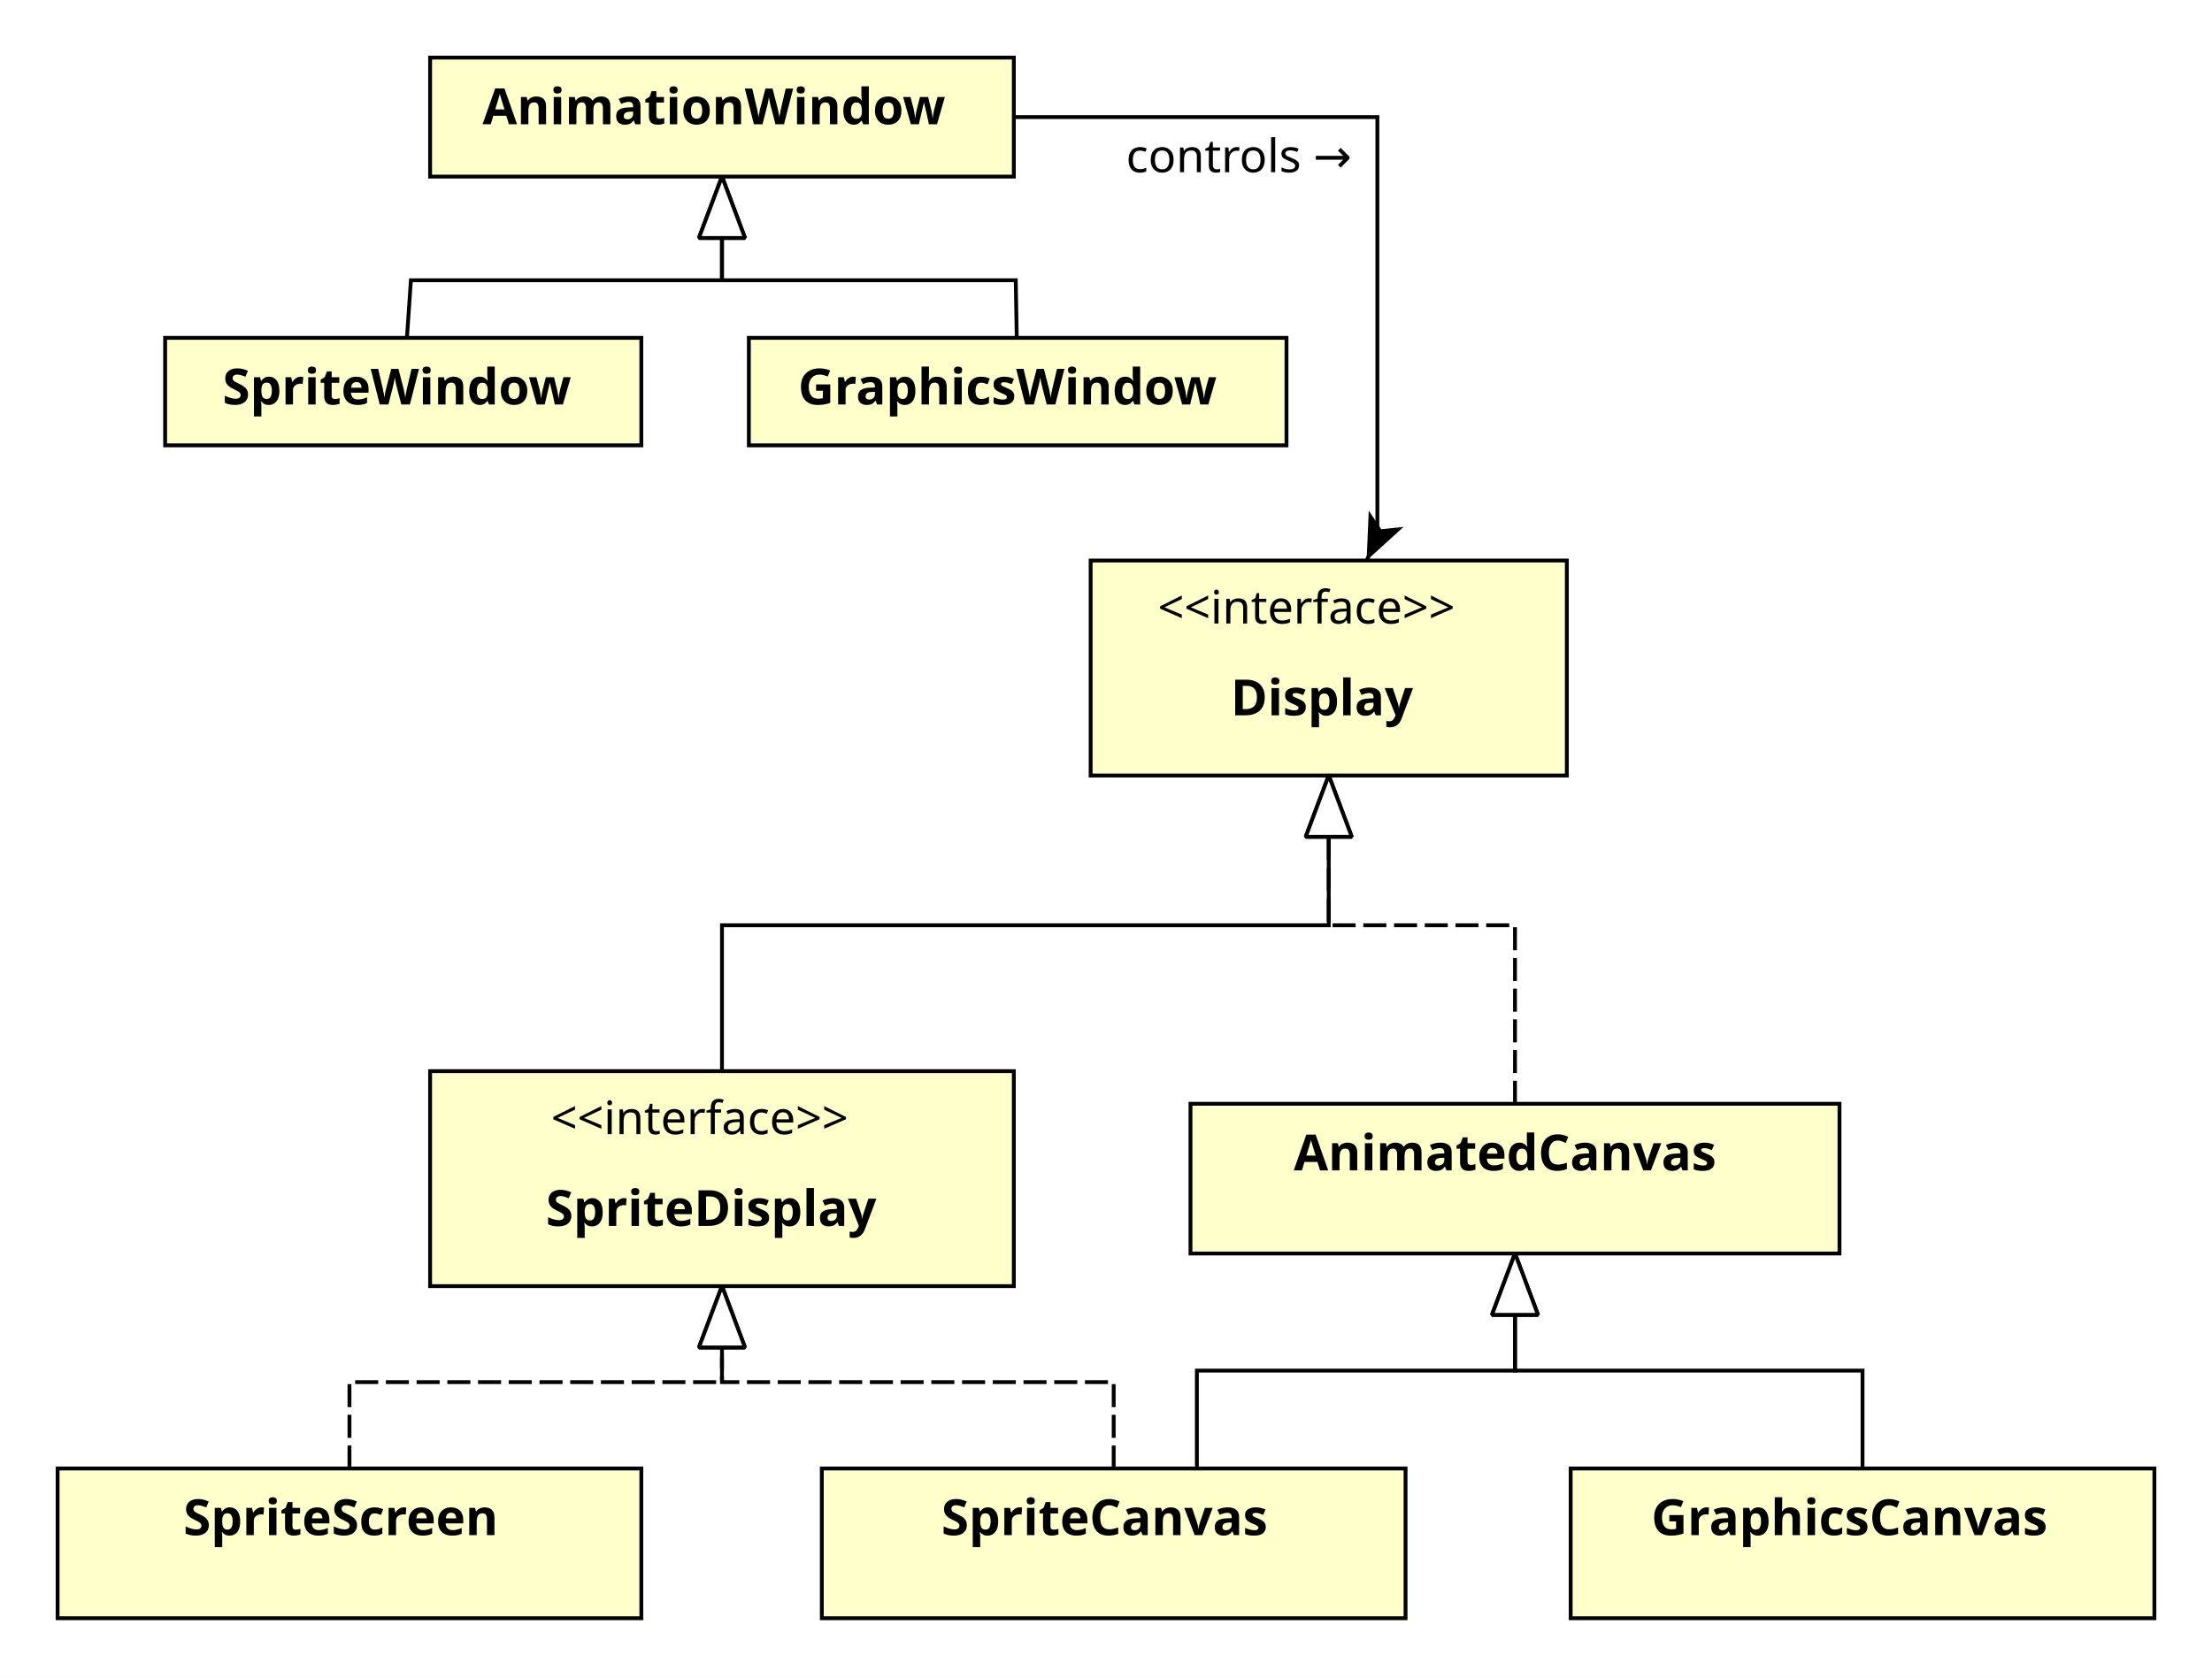
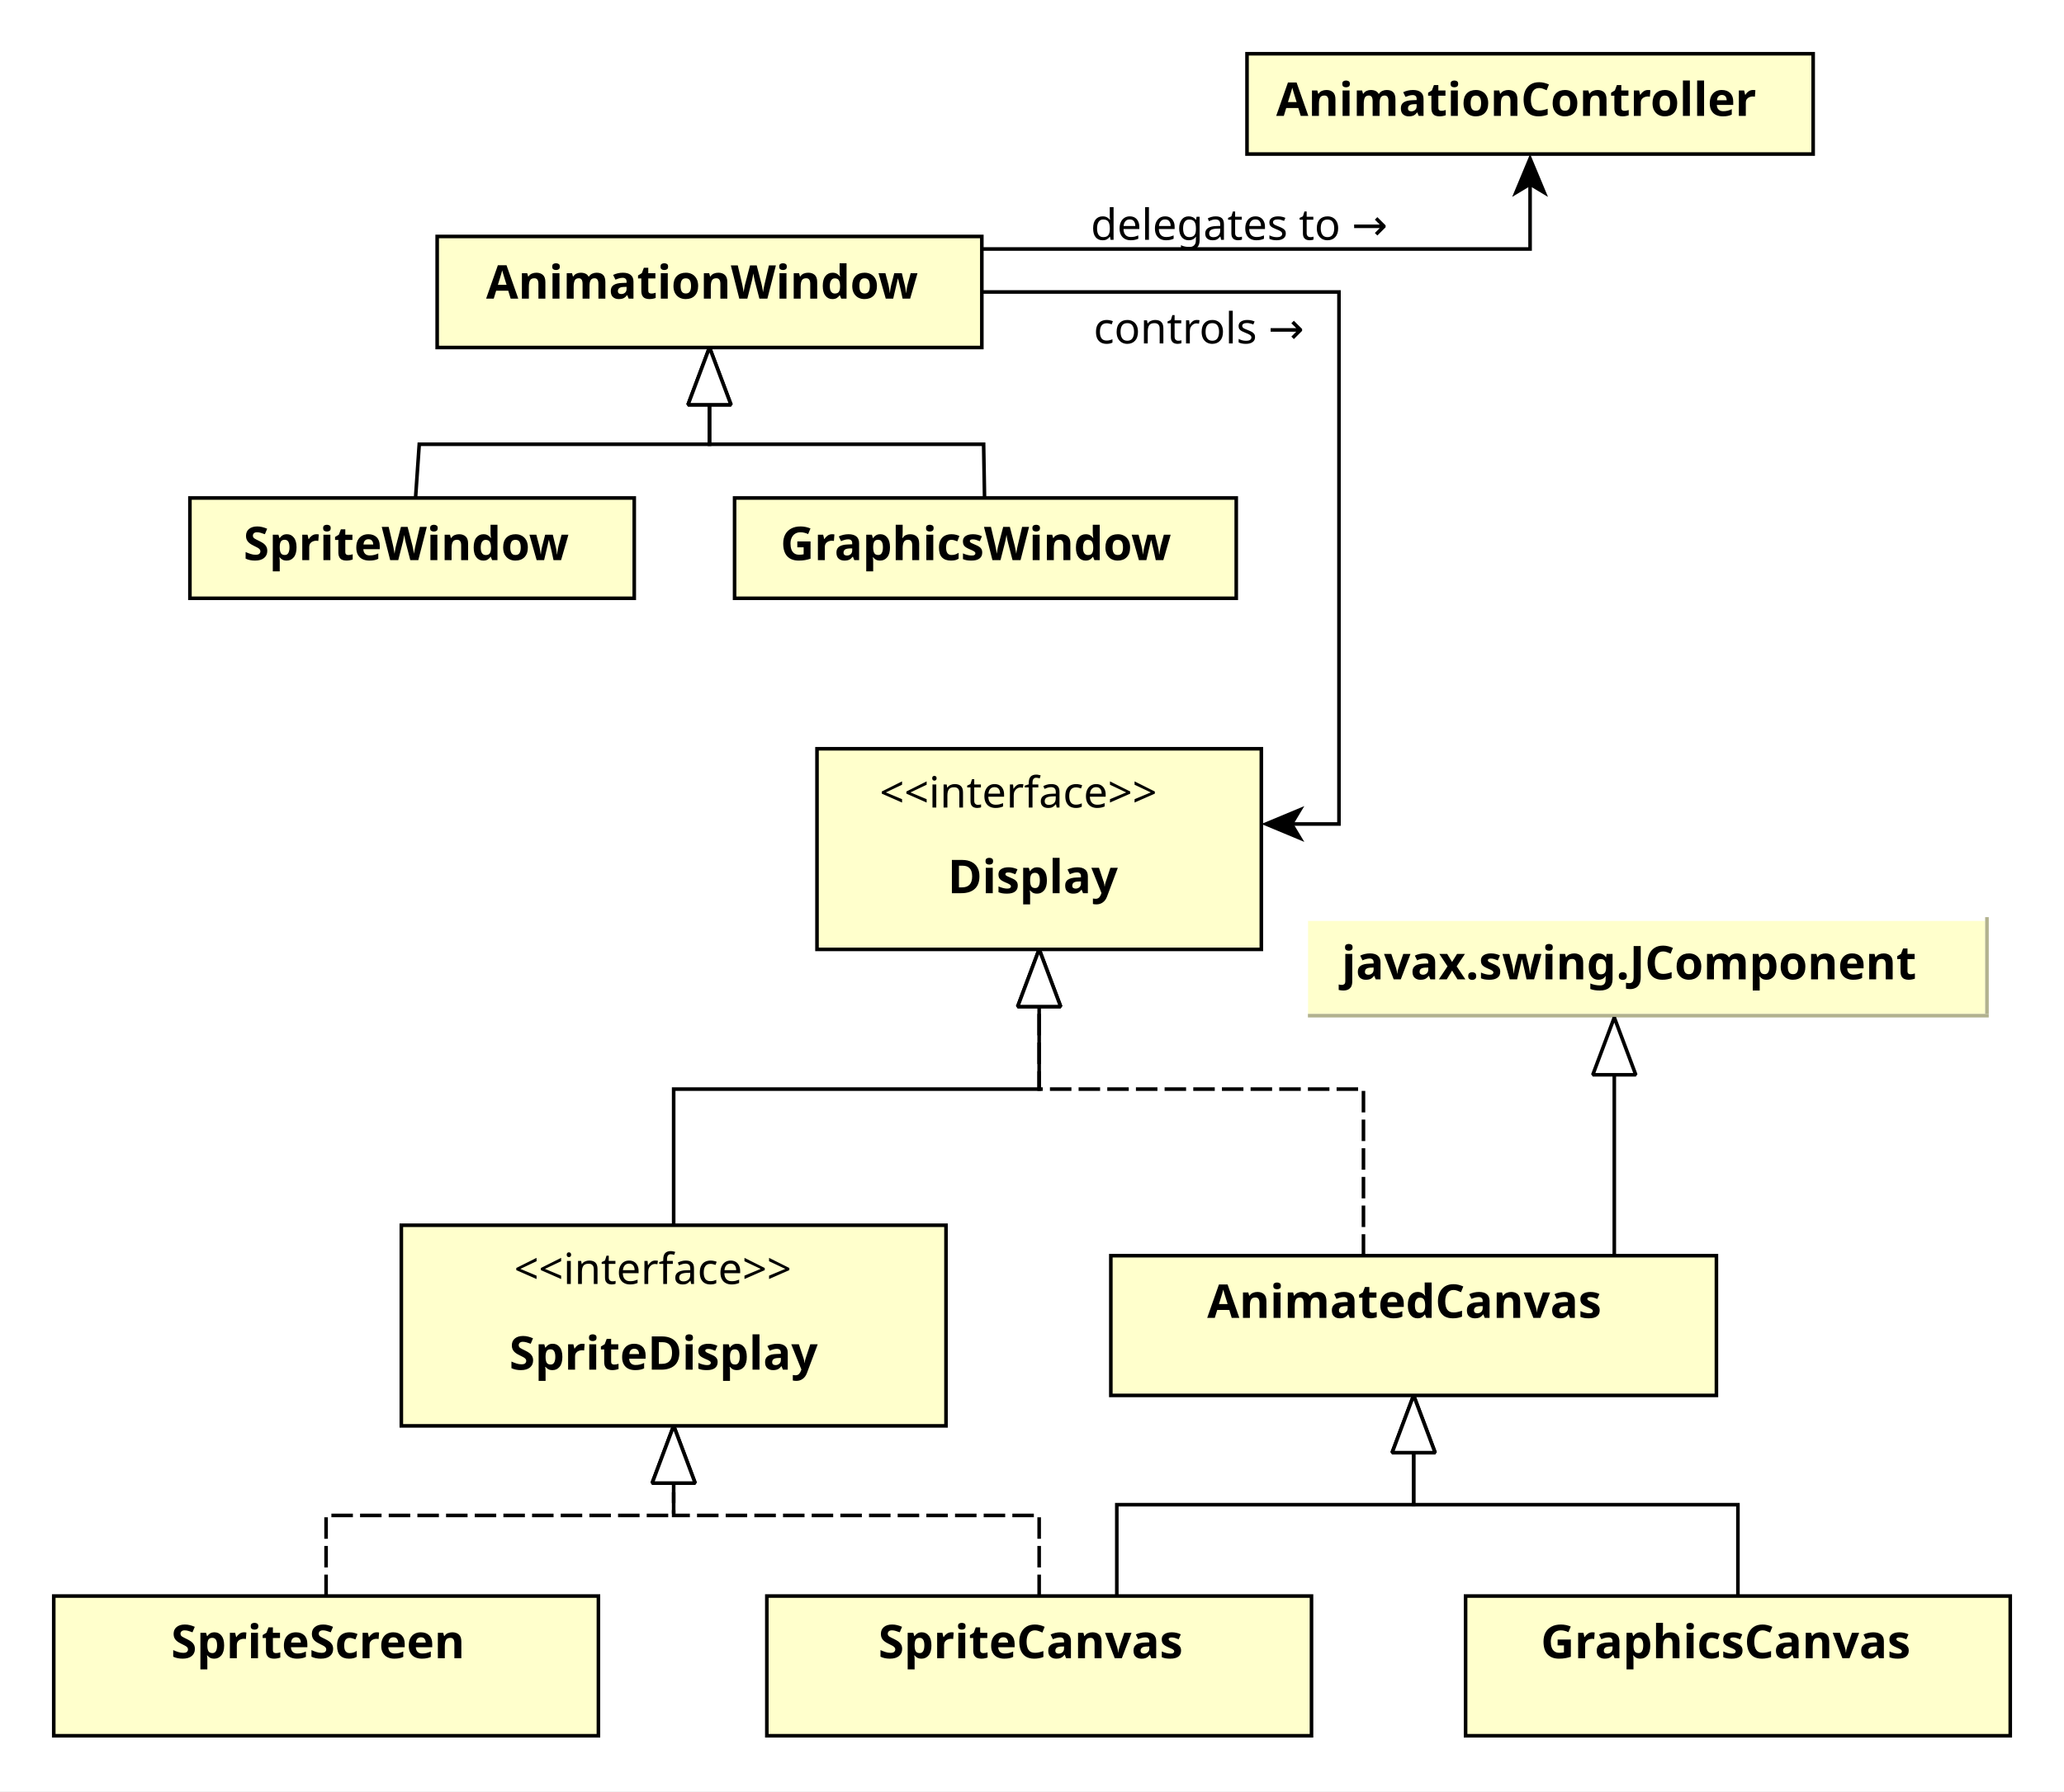
- <svg xmlns="http://www.w3.org/2000/svg" fill-opacity="1" color-rendering="auto" color-interpolation="auto" text-rendering="auto" stroke="black" stroke-linecap="square" width="576" stroke-miterlimit="10" shape-rendering="auto" stroke-opacity="1" fill="black" stroke-dasharray="none" font-weight="normal" stroke-width="1" height="437" font-family="'Dialog'" font-style="normal" stroke-linejoin="miter" font-size="12px" stroke-dashoffset="0" image-rendering="auto">
+ <svg xmlns="http://www.w3.org/2000/svg" fill-opacity="1" color-rendering="auto" color-interpolation="auto" text-rendering="auto" stroke="black" stroke-linecap="square" width="576" stroke-miterlimit="10" shape-rendering="auto" stroke-opacity="1" fill="black" stroke-dasharray="none" font-weight="normal" stroke-width="1" height="500" font-family="'Dialog'" font-style="normal" stroke-linejoin="miter" font-size="12px" stroke-dashoffset="0" image-rendering="auto">
  <defs id="genericDefs" />
  <g>
    <defs id="defs1">
      <clipPath clipPathUnits="userSpaceOnUse" id="clipPath1">
-         <path d="M0 0 L576 0 L576 437 L0 437 L0 0 Z" />
+         <path d="M0 0 L576 0 L576 500 L0 500 L0 0 Z" />
      </clipPath>
      <clipPath clipPathUnits="userSpaceOnUse" id="clipPath2">
-         <path d="M98 78 L674 78 L674 515 L98 515 L98 78 Z" />
+         <path d="M88 27 L664 27 L664 527 L88 527 L88 27 Z" />
      </clipPath>
      <clipPath clipPathUnits="userSpaceOnUse" id="clipPath3">
-         <path d="M382 224 L382 280 L506 280 L506 224 Z" />
+         <path d="M316 236 L316 292 L440 292 L440 236 Z" />
      </clipPath>
      <clipPath clipPathUnits="userSpaceOnUse" id="clipPath4">
-         <path d="M210 357 L210 413 L362 413 L362 357 Z" />
+         <path d="M200 369 L200 425 L352 425 L352 369 Z" />
      </clipPath>
      <clipPath clipPathUnits="userSpaceOnUse" id="clipPath5">
-         <path d="M408 365 L408 404 L577 404 L577 365 Z" />
+         <path d="M398 377 L398 416 L567 416 L567 377 Z" />
      </clipPath>
      <clipPath clipPathUnits="userSpaceOnUse" id="clipPath6">
-         <path d="M312 460 L312 499 L464 499 L464 460 Z" />
+         <path d="M302 472 L302 511 L454 511 L454 472 Z" />
      </clipPath>
      <clipPath clipPathUnits="userSpaceOnUse" id="clipPath7">
-         <path d="M113 460 L113 499 L265 499 L265 460 Z" />
+         <path d="M103 472 L103 511 L255 511 L255 472 Z" />
      </clipPath>
      <clipPath clipPathUnits="userSpaceOnUse" id="clipPath8">
-         <path d="M507 460 L507 499 L659 499 L659 460 Z" />
+         <path d="M497 472 L497 511 L649 511 L649 472 Z" />
      </clipPath>
      <clipPath clipPathUnits="userSpaceOnUse" id="clipPath9">
        <path d="M210 93 L210 124 L362 124 L362 93 Z" />
      </clipPath>
      <clipPath clipPathUnits="userSpaceOnUse" id="clipPath10">
        <path d="M141 166 L141 194 L265 194 L265 166 Z" />
      </clipPath>
      <clipPath clipPathUnits="userSpaceOnUse" id="clipPath11">
        <path d="M293 166 L293 194 L433 194 L433 166 Z" />
      </clipPath>
+       <clipPath clipPathUnits="userSpaceOnUse" id="clipPath12">
+         <path d="M452 283 L452 311 L643 311 L643 283 Z" />
+       </clipPath>
+       <clipPath clipPathUnits="userSpaceOnUse" id="clipPath13">
+         <path d="M436 42 L436 70 L594 70 L594 42 Z" />
+       </clipPath>
    </defs>
-     <g fill="white" text-rendering="geometricPrecision" shape-rendering="geometricPrecision" transform="translate(-98,-78)" stroke="white">
-       <rect x="98" width="576" height="437" y="78" clip-path="url(#clipPath2)" stroke="none" />
+     <g fill="white" text-rendering="geometricPrecision" shape-rendering="geometricPrecision" transform="translate(-88,-27)" stroke="white">
+       <rect x="88" width="576" height="500" y="27" clip-path="url(#clipPath2)" stroke="none" />
    </g>
-     <g fill="rgb(255,255,204)" text-rendering="geometricPrecision" shape-rendering="geometricPrecision" transform="matrix(1,0,0,1,-98,-78)" stroke="rgb(255,255,204)">
-       <rect x="382" width="124" height="56" y="224" clip-path="url(#clipPath2)" stroke="none" />
+     <g fill="rgb(255,255,204)" text-rendering="geometricPrecision" shape-rendering="geometricPrecision" transform="matrix(1,0,0,1,-88,-27)" stroke="rgb(255,255,204)">
+       <rect x="316" width="124" height="56" y="236" clip-path="url(#clipPath2)" stroke="none" />
    </g>
-     <g text-rendering="geometricPrecision" stroke-miterlimit="1.45" shape-rendering="geometricPrecision" transform="matrix(1,0,0,1,-98,-78)" stroke-linecap="butt">
-       <rect fill="none" x="382" width="124" height="56" y="224" clip-path="url(#clipPath2)" />
-       <text x="399.486" xml:space="preserve" y="240.402" clip-path="url(#clipPath3)" font-family="sans-serif" stroke="none">&lt;&lt;interface&gt;&gt;</text>
-       <text x="418.473" font-size="13px" y="264.315" clip-path="url(#clipPath3)" font-family="sans-serif" stroke="none" font-weight="bold" xml:space="preserve">Display</text>
+     <g text-rendering="geometricPrecision" stroke-miterlimit="1.45" shape-rendering="geometricPrecision" transform="matrix(1,0,0,1,-88,-27)" stroke-linecap="butt">
+       <rect fill="none" x="316" width="124" height="56" y="236" clip-path="url(#clipPath2)" />
+       <text x="333.486" xml:space="preserve" y="252.402" clip-path="url(#clipPath3)" font-family="sans-serif" stroke="none">&lt;&lt;interface&gt;&gt;</text>
+       <text x="352.473" font-size="13px" y="276.315" clip-path="url(#clipPath3)" font-family="sans-serif" stroke="none" font-weight="bold" xml:space="preserve">Display</text>
    </g>
-     <g fill="rgb(255,255,204)" text-rendering="geometricPrecision" shape-rendering="geometricPrecision" transform="matrix(1,0,0,1,-98,-78)" stroke="rgb(255,255,204)">
-       <rect x="210" width="152" height="56" y="357" clip-path="url(#clipPath2)" stroke="none" />
+     <g fill="rgb(255,255,204)" text-rendering="geometricPrecision" shape-rendering="geometricPrecision" transform="matrix(1,0,0,1,-88,-27)" stroke="rgb(255,255,204)">
+       <rect x="200" width="152" height="56" y="369" clip-path="url(#clipPath2)" stroke="none" />
    </g>
-     <g text-rendering="geometricPrecision" stroke-miterlimit="1.45" shape-rendering="geometricPrecision" transform="matrix(1,0,0,1,-98,-78)" stroke-linecap="butt">
-       <rect fill="none" x="210" width="152" height="56" y="357" clip-path="url(#clipPath2)" />
-       <text x="241.486" xml:space="preserve" y="373.402" clip-path="url(#clipPath4)" font-family="sans-serif" stroke="none">&lt;&lt;interface&gt;&gt;</text>
-       <text x="240.138" font-size="13px" y="397.315" clip-path="url(#clipPath4)" font-family="sans-serif" stroke="none" font-weight="bold" xml:space="preserve">SpriteDisplay</text>
+     <g text-rendering="geometricPrecision" stroke-miterlimit="1.45" shape-rendering="geometricPrecision" transform="matrix(1,0,0,1,-88,-27)" stroke-linecap="butt">
+       <rect fill="none" x="200" width="152" height="56" y="369" clip-path="url(#clipPath2)" />
+       <text x="231.486" xml:space="preserve" y="385.402" clip-path="url(#clipPath4)" font-family="sans-serif" stroke="none">&lt;&lt;interface&gt;&gt;</text>
+       <text x="230.138" font-size="13px" y="409.315" clip-path="url(#clipPath4)" font-family="sans-serif" stroke="none" font-weight="bold" xml:space="preserve">SpriteDisplay</text>
    </g>
-     <g fill="rgb(255,255,204)" text-rendering="geometricPrecision" shape-rendering="geometricPrecision" transform="matrix(1,0,0,1,-98,-78)" stroke="rgb(255,255,204)">
-       <rect x="408" width="169" height="39" y="365.5" clip-path="url(#clipPath2)" stroke="none" />
+     <g fill="rgb(255,255,204)" text-rendering="geometricPrecision" shape-rendering="geometricPrecision" transform="matrix(1,0,0,1,-88,-27)" stroke="rgb(255,255,204)">
+       <rect x="398" width="169" height="39" y="377.5" clip-path="url(#clipPath2)" stroke="none" />
    </g>
-     <g text-rendering="geometricPrecision" stroke-miterlimit="1.45" shape-rendering="geometricPrecision" transform="matrix(1,0,0,1,-98,-78)" stroke-linecap="butt">
-       <rect fill="none" x="408" width="169" height="39" y="365.5" clip-path="url(#clipPath2)" />
-       <text x="434.892" font-size="13px" y="382.853" clip-path="url(#clipPath5)" font-family="sans-serif" stroke="none" font-weight="bold" xml:space="preserve">AnimatedCanvas</text>
+     <g text-rendering="geometricPrecision" stroke-miterlimit="1.45" shape-rendering="geometricPrecision" transform="matrix(1,0,0,1,-88,-27)" stroke-linecap="butt">
+       <rect fill="none" x="398" width="169" height="39" y="377.5" clip-path="url(#clipPath2)" />
+       <text x="424.892" font-size="13px" y="394.853" clip-path="url(#clipPath5)" font-family="sans-serif" stroke="none" font-weight="bold" xml:space="preserve">AnimatedCanvas</text>
    </g>
-     <g fill="rgb(255,255,204)" text-rendering="geometricPrecision" shape-rendering="geometricPrecision" transform="matrix(1,0,0,1,-98,-78)" stroke="rgb(255,255,204)">
-       <rect x="312" width="152" height="39" y="460.5" clip-path="url(#clipPath2)" stroke="none" />
+     <g fill="rgb(255,255,204)" text-rendering="geometricPrecision" shape-rendering="geometricPrecision" transform="matrix(1,0,0,1,-88,-27)" stroke="rgb(255,255,204)">
+       <rect x="302" width="152" height="39" y="472.5" clip-path="url(#clipPath2)" stroke="none" />
    </g>
-     <g text-rendering="geometricPrecision" stroke-miterlimit="1.45" shape-rendering="geometricPrecision" transform="matrix(1,0,0,1,-98,-78)" stroke-linecap="butt">
-       <rect fill="none" x="312" width="152" height="39" y="460.5" clip-path="url(#clipPath2)" />
-       <text x="343.125" font-size="13px" y="477.853" clip-path="url(#clipPath6)" font-family="sans-serif" stroke="none" font-weight="bold" xml:space="preserve">SpriteCanvas</text>
+     <g text-rendering="geometricPrecision" stroke-miterlimit="1.45" shape-rendering="geometricPrecision" transform="matrix(1,0,0,1,-88,-27)" stroke-linecap="butt">
+       <rect fill="none" x="302" width="152" height="39" y="472.5" clip-path="url(#clipPath2)" />
+       <text x="333.125" font-size="13px" y="489.853" clip-path="url(#clipPath6)" font-family="sans-serif" stroke="none" font-weight="bold" xml:space="preserve">SpriteCanvas</text>
    </g>
-     <g fill="rgb(255,255,204)" text-rendering="geometricPrecision" shape-rendering="geometricPrecision" transform="matrix(1,0,0,1,-98,-78)" stroke="rgb(255,255,204)">
-       <rect x="113" width="152" height="39" y="460.5" clip-path="url(#clipPath2)" stroke="none" />
+     <g fill="rgb(255,255,204)" text-rendering="geometricPrecision" shape-rendering="geometricPrecision" transform="matrix(1,0,0,1,-88,-27)" stroke="rgb(255,255,204)">
+       <rect x="103" width="152" height="39" y="472.5" clip-path="url(#clipPath2)" stroke="none" />
    </g>
-     <g text-rendering="geometricPrecision" stroke-miterlimit="1.45" shape-rendering="geometricPrecision" transform="matrix(1,0,0,1,-98,-78)" stroke-linecap="butt">
-       <rect fill="none" x="113" width="152" height="39" y="460.5" clip-path="url(#clipPath2)" />
-       <text x="145.747" font-size="13px" y="477.853" clip-path="url(#clipPath7)" font-family="sans-serif" stroke="none" font-weight="bold" xml:space="preserve">SpriteScreen</text>
+     <g text-rendering="geometricPrecision" stroke-miterlimit="1.45" shape-rendering="geometricPrecision" transform="matrix(1,0,0,1,-88,-27)" stroke-linecap="butt">
+       <rect fill="none" x="103" width="152" height="39" y="472.5" clip-path="url(#clipPath2)" />
+       <text x="135.747" font-size="13px" y="489.853" clip-path="url(#clipPath7)" font-family="sans-serif" stroke="none" font-weight="bold" xml:space="preserve">SpriteScreen</text>
    </g>
-     <g fill="rgb(255,255,204)" text-rendering="geometricPrecision" shape-rendering="geometricPrecision" transform="matrix(1,0,0,1,-98,-78)" stroke="rgb(255,255,204)">
-       <rect x="507" width="152" height="39" y="460.5" clip-path="url(#clipPath2)" stroke="none" />
+     <g fill="rgb(255,255,204)" text-rendering="geometricPrecision" shape-rendering="geometricPrecision" transform="matrix(1,0,0,1,-88,-27)" stroke="rgb(255,255,204)">
+       <rect x="497" width="152" height="39" y="472.5" clip-path="url(#clipPath2)" stroke="none" />
    </g>
-     <g text-rendering="geometricPrecision" stroke-miterlimit="1.45" shape-rendering="geometricPrecision" transform="matrix(1,0,0,1,-98,-78)" stroke-linecap="butt">
-       <rect fill="none" x="507" width="152" height="39" y="460.5" clip-path="url(#clipPath2)" />
-       <text x="527.998" font-size="13px" y="477.853" clip-path="url(#clipPath8)" font-family="sans-serif" stroke="none" font-weight="bold" xml:space="preserve">GraphicsCanvas</text>
+     <g text-rendering="geometricPrecision" stroke-miterlimit="1.45" shape-rendering="geometricPrecision" transform="matrix(1,0,0,1,-88,-27)" stroke-linecap="butt">
+       <rect fill="none" x="497" width="152" height="39" y="472.5" clip-path="url(#clipPath2)" />
+       <text x="517.998" font-size="13px" y="489.853" clip-path="url(#clipPath8)" font-family="sans-serif" stroke="none" font-weight="bold" xml:space="preserve">GraphicsCanvas</text>
    </g>
-     <g fill="rgb(255,255,204)" text-rendering="geometricPrecision" shape-rendering="geometricPrecision" transform="matrix(1,0,0,1,-98,-78)" stroke="rgb(255,255,204)">
+     <g fill="rgb(255,255,204)" text-rendering="geometricPrecision" shape-rendering="geometricPrecision" transform="matrix(1,0,0,1,-88,-27)" stroke="rgb(255,255,204)">
      <rect x="210" width="152" height="31" y="93" clip-path="url(#clipPath2)" stroke="none" />
    </g>
-     <g text-rendering="geometricPrecision" stroke-miterlimit="1.45" shape-rendering="geometricPrecision" transform="matrix(1,0,0,1,-98,-78)" stroke-linecap="butt">
+     <g text-rendering="geometricPrecision" stroke-miterlimit="1.45" shape-rendering="geometricPrecision" transform="matrix(1,0,0,1,-88,-27)" stroke-linecap="butt">
      <rect fill="none" x="210" width="152" height="31" y="93" clip-path="url(#clipPath2)" />
      <text x="223.663" font-size="13px" y="110.353" clip-path="url(#clipPath9)" font-family="sans-serif" stroke="none" font-weight="bold" xml:space="preserve">AnimationWindow</text>
    </g>
-     <g fill="rgb(255,255,204)" text-rendering="geometricPrecision" shape-rendering="geometricPrecision" transform="matrix(1,0,0,1,-98,-78)" stroke="rgb(255,255,204)">
+     <g fill="rgb(255,255,204)" text-rendering="geometricPrecision" shape-rendering="geometricPrecision" transform="matrix(1,0,0,1,-88,-27)" stroke="rgb(255,255,204)">
      <rect x="141" width="124" height="28" y="166" clip-path="url(#clipPath2)" stroke="none" />
    </g>
-     <g text-rendering="geometricPrecision" stroke-miterlimit="1.45" shape-rendering="geometricPrecision" transform="matrix(1,0,0,1,-98,-78)" stroke-linecap="butt">
+     <g text-rendering="geometricPrecision" stroke-miterlimit="1.45" shape-rendering="geometricPrecision" transform="matrix(1,0,0,1,-88,-27)" stroke-linecap="butt">
      <rect fill="none" x="141" width="124" height="28" y="166" clip-path="url(#clipPath2)" />
      <text x="155.948" font-size="13px" y="183.352" clip-path="url(#clipPath10)" font-family="sans-serif" stroke="none" font-weight="bold" xml:space="preserve">SpriteWindow</text>
    </g>
-     <g fill="rgb(255,255,204)" text-rendering="geometricPrecision" shape-rendering="geometricPrecision" transform="matrix(1,0,0,1,-98,-78)" stroke="rgb(255,255,204)">
+     <g fill="rgb(255,255,204)" text-rendering="geometricPrecision" shape-rendering="geometricPrecision" transform="matrix(1,0,0,1,-88,-27)" stroke="rgb(255,255,204)">
      <rect x="293" width="140" height="28" y="166" clip-path="url(#clipPath2)" stroke="none" />
    </g>
-     <g text-rendering="geometricPrecision" stroke-miterlimit="1.45" shape-rendering="geometricPrecision" transform="matrix(1,0,0,1,-98,-78)" stroke-linecap="butt">
+     <g text-rendering="geometricPrecision" stroke-miterlimit="1.45" shape-rendering="geometricPrecision" transform="matrix(1,0,0,1,-88,-27)" stroke-linecap="butt">
      <rect fill="none" x="293" width="140" height="28" y="166" clip-path="url(#clipPath2)" />
      <text x="305.82" font-size="13px" y="183.352" clip-path="url(#clipPath11)" font-family="sans-serif" stroke="none" font-weight="bold" xml:space="preserve">GraphicsWindow</text>
-       <path fill="none" d="M286 356.995 L286 319 L444 319 L444 294.971" clip-path="url(#clipPath2)" />
-       <path fill="white" d="M444 279.971 L438 295.971 L450 295.971 Z" clip-path="url(#clipPath2)" stroke="none" />
-       <path fill="none" d="M444 279.971 L438 295.971 L450 295.971 Z" clip-path="url(#clipPath2)" />
-       <path fill="none" stroke-dasharray="6,2" d="M492.5 365.503 L492.5 319 L444 319 L444 294.971" clip-path="url(#clipPath2)" />
-       <path fill="white" stroke-dasharray="6,2" d="M444 279.971 L438 295.971 L450 295.971 Z" clip-path="url(#clipPath2)" stroke="none" />
-       <path fill="none" d="M444 279.971 L438 295.971 L450 295.971 Z" clip-path="url(#clipPath2)" />
-       <path fill="none" stroke-dasharray="6,2" d="M388 460.518 L388 438 L286 438 L286 427.975" clip-path="url(#clipPath2)" />
-       <path fill="white" stroke-dasharray="6,2" d="M286 412.975 L280 428.975 L292 428.975 Z" clip-path="url(#clipPath2)" stroke="none" />
-       <path fill="none" d="M286 412.975 L280 428.975 L292 428.975 Z" clip-path="url(#clipPath2)" />
-       <path fill="none" d="M409.667 460.489 L409.667 435 L492.5 435 L492.5 419.482" clip-path="url(#clipPath2)" />
-       <path fill="white" d="M492.5 404.482 L486.5 420.482 L498.5 420.482 Z" clip-path="url(#clipPath2)" stroke="none" />
-       <path fill="none" d="M492.5 404.482 L486.5 420.482 L498.5 420.482 Z" clip-path="url(#clipPath2)" />
-       <path fill="none" stroke-dasharray="6,2" d="M189 460.518 L189 438 L286 438 L286 427.975" clip-path="url(#clipPath2)" />
-       <path fill="white" stroke-dasharray="6,2" d="M286 412.975 L280 428.975 L292 428.975 Z" clip-path="url(#clipPath2)" stroke="none" />
-       <path fill="none" d="M286 412.975 L280 428.975 L292 428.975 Z" clip-path="url(#clipPath2)" />
-       <path fill="none" d="M583 460.532 L583 435 L492.5 435 L492.5 419.482" clip-path="url(#clipPath2)" />
-       <path fill="white" d="M492.5 404.482 L486.5 420.482 L498.5 420.482 Z" clip-path="url(#clipPath2)" stroke="none" />
-       <path fill="none" d="M492.5 404.482 L486.5 420.482 L498.5 420.482 Z" clip-path="url(#clipPath2)" />
-       <path fill="none" d="M362.042 108.5 L456.667 108.5 L456.667 218 L453.863 223.99" clip-path="url(#clipPath2)" />
-       <path d="M453.863 223.99 L463.479 215.241 L457.678 215.839 L454.422 211.002 Z" clip-path="url(#clipPath2)" stroke="none" />
-       <text x="391.236" xml:space="preserve" y="122.857" clip-path="url(#clipPath2)" font-family="sans-serif" stroke="none">controls →</text>
+     </g>
+     <g fill="rgb(255,255,204)" text-rendering="geometricPrecision" shape-rendering="geometricPrecision" transform="matrix(1,0,0,1,-88,-27)" stroke="rgb(255,255,204)">
+       <rect x="453" width="189" height="26" y="284" clip-path="url(#clipPath2)" stroke="none" />
+       <rect x="452" y="283" clip-path="url(#clipPath2)" fill="white" width="1" height="28" stroke="none" />
+       <rect x="453" y="283" clip-path="url(#clipPath2)" fill="white" width="189" height="1" stroke="none" />
+       <rect x="453" y="310" clip-path="url(#clipPath2)" fill="rgb(178,178,142)" width="190" height="1" stroke="none" />
+       <rect x="642" y="283" clip-path="url(#clipPath2)" fill="rgb(178,178,142)" width="1" height="27" stroke="none" />
+     </g>
+     <g font-size="13px" stroke-linecap="butt" transform="matrix(1,0,0,1,-88,-27)" text-rendering="geometricPrecision" font-family="sans-serif" shape-rendering="geometricPrecision" font-weight="bold" stroke-miterlimit="1.45">
+       <text x="462.418" xml:space="preserve" y="300.353" clip-path="url(#clipPath12)" stroke="none">javax.swing.JComponent</text>
+     </g>
+     <g fill="rgb(255,255,204)" text-rendering="geometricPrecision" shape-rendering="geometricPrecision" transform="matrix(1,0,0,1,-88,-27)" stroke="rgb(255,255,204)">
+       <rect x="436" width="158" height="28" y="42" clip-path="url(#clipPath2)" stroke="none" />
+     </g>
+     <g text-rendering="geometricPrecision" stroke-miterlimit="1.45" shape-rendering="geometricPrecision" transform="matrix(1,0,0,1,-88,-27)" stroke-linecap="butt">
+       <rect fill="none" x="436" width="158" height="28" y="42" clip-path="url(#clipPath2)" />
+       <text x="444.147" font-size="13px" y="59.352" clip-path="url(#clipPath13)" font-family="sans-serif" stroke="none" font-weight="bold" xml:space="preserve">AnimationController</text>
+       <path fill="none" d="M276 368.995 L276 331 L378 331 L378 306.971" clip-path="url(#clipPath2)" />
+       <path fill="white" d="M378 291.971 L372 307.971 L384 307.971 Z" clip-path="url(#clipPath2)" stroke="none" />
+       <path fill="none" d="M378 291.971 L372 307.971 L384 307.971 Z" clip-path="url(#clipPath2)" />
+       <path fill="none" stroke-dasharray="6,2" d="M468.5 377.503 L468.5 331 L378 331 L378 306.971" clip-path="url(#clipPath2)" />
+       <path fill="white" stroke-dasharray="6,2" d="M378 291.971 L372 307.971 L384 307.971 Z" clip-path="url(#clipPath2)" stroke="none" />
+       <path fill="none" d="M378 291.971 L372 307.971 L384 307.971 Z" clip-path="url(#clipPath2)" />
+       <path fill="none" stroke-dasharray="6,2" d="M378 472.518 L378 450 L276 450 L276 439.975" clip-path="url(#clipPath2)" />
+       <path fill="white" stroke-dasharray="6,2" d="M276 424.975 L270 440.975 L282 440.975 Z" clip-path="url(#clipPath2)" stroke="none" />
+       <path fill="none" d="M276 424.975 L270 440.975 L282 440.975 Z" clip-path="url(#clipPath2)" />
+       <path fill="none" d="M399.667 472.489 L399.667 447 L482.5 447 L482.5 431.482" clip-path="url(#clipPath2)" />
+       <path fill="white" d="M482.5 416.482 L476.5 432.482 L488.5 432.482 Z" clip-path="url(#clipPath2)" stroke="none" />
+       <path fill="none" d="M482.5 416.482 L476.5 432.482 L488.5 432.482 Z" clip-path="url(#clipPath2)" />
+       <path fill="none" stroke-dasharray="6,2" d="M179 472.518 L179 450 L276 450 L276 439.975" clip-path="url(#clipPath2)" />
+       <path fill="white" stroke-dasharray="6,2" d="M276 424.975 L270 440.975 L282 440.975 Z" clip-path="url(#clipPath2)" stroke="none" />
+       <path fill="none" d="M276 424.975 L270 440.975 L282 440.975 Z" clip-path="url(#clipPath2)" />
+       <path fill="none" d="M573 472.532 L573 447 L482.5 447 L482.5 431.482" clip-path="url(#clipPath2)" />
+       <path fill="white" d="M482.5 416.482 L476.5 432.482 L488.5 432.482 Z" clip-path="url(#clipPath2)" stroke="none" />
+       <path fill="none" d="M482.5 416.482 L476.5 432.482 L488.5 432.482 Z" clip-path="url(#clipPath2)" />
+       <path fill="none" d="M362.039 108.5 L461.667 108.5 L461.667 257 L447.999 257" clip-path="url(#clipPath2)" />
+       <path d="M439.999 257 L451.999 262 L448.999 257 L451.999 252 Z" clip-path="url(#clipPath2)" stroke="none" />
+       <text x="393.202" xml:space="preserve" y="122.857" clip-path="url(#clipPath2)" font-family="sans-serif" stroke="none">controls →</text>
      <path fill="none" d="M203.967 165.981 L205 151 L286 151 L286 138.981" clip-path="url(#clipPath2)" />
      <path fill="white" d="M286 123.981 L280 139.981 L292 139.981 Z" clip-path="url(#clipPath2)" stroke="none" />
      <path fill="none" d="M286 123.981 L280 139.981 L292 139.981 Z" clip-path="url(#clipPath2)" />
      <path fill="none" d="M362.758 165.981 L362.5 151 L286 151 L286 138.981" clip-path="url(#clipPath2)" />
      <path fill="white" d="M286 123.981 L280 139.981 L292 139.981 Z" clip-path="url(#clipPath2)" stroke="none" />
      <path fill="none" d="M286 123.981 L280 139.981 L292 139.981 Z" clip-path="url(#clipPath2)" />
+       <path fill="none" d="M538.5 377.484 L538.5 326.008" clip-path="url(#clipPath2)" />
+       <path fill="white" d="M538.5 311.008 L532.5 327.008 L544.5 327.008 Z" clip-path="url(#clipPath2)" stroke="none" />
+       <path fill="none" d="M538.5 311.008 L532.5 327.008 L544.5 327.008 Z" clip-path="url(#clipPath2)" />
+       <path fill="none" d="M362.016 96.5 L515 96.5 L515 77.961" clip-path="url(#clipPath2)" />
+       <path d="M515 69.961 L510 81.961 L515 78.961 L520 81.961 Z" clip-path="url(#clipPath2)" stroke="none" />
+       <text x="392.405" xml:space="preserve" y="93.939" clip-path="url(#clipPath2)" font-family="sans-serif" stroke="none">delegates to →</text>
+       <text x="433.696" xml:space="preserve" y="107.902" clip-path="url(#clipPath2)" font-family="sans-serif" stroke="none"> </text>
    </g>
  </g>
</svg>
